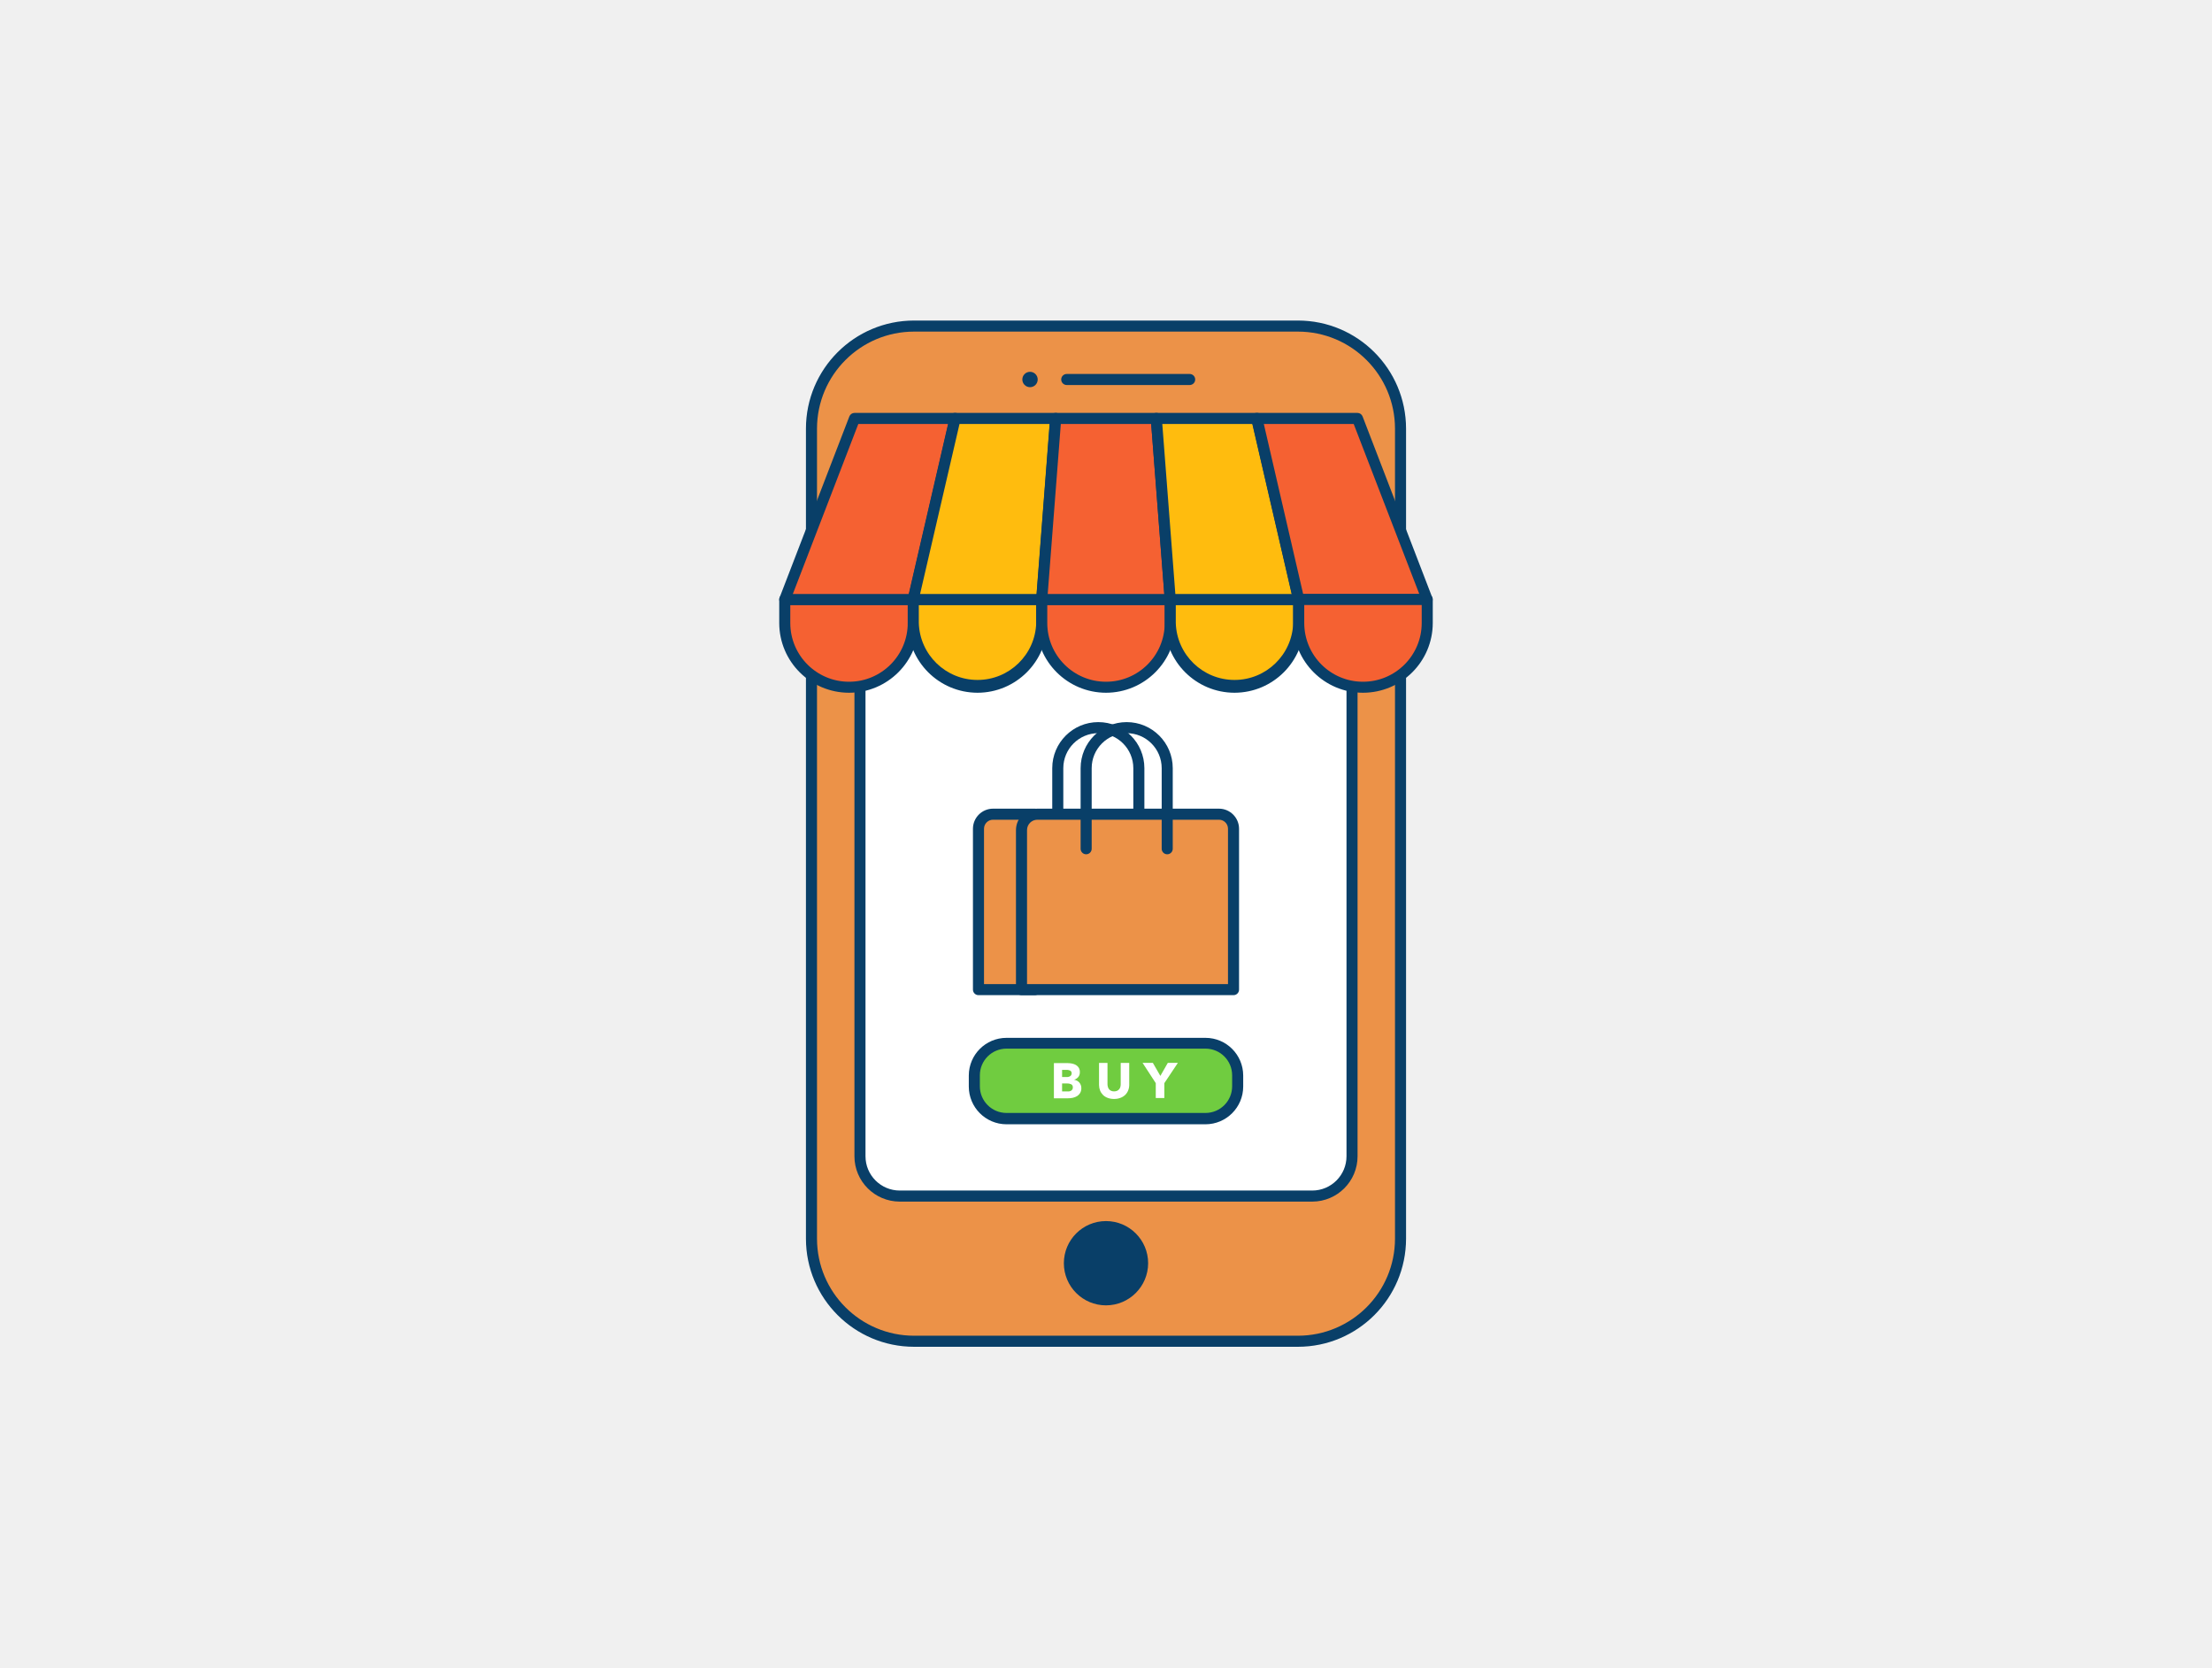
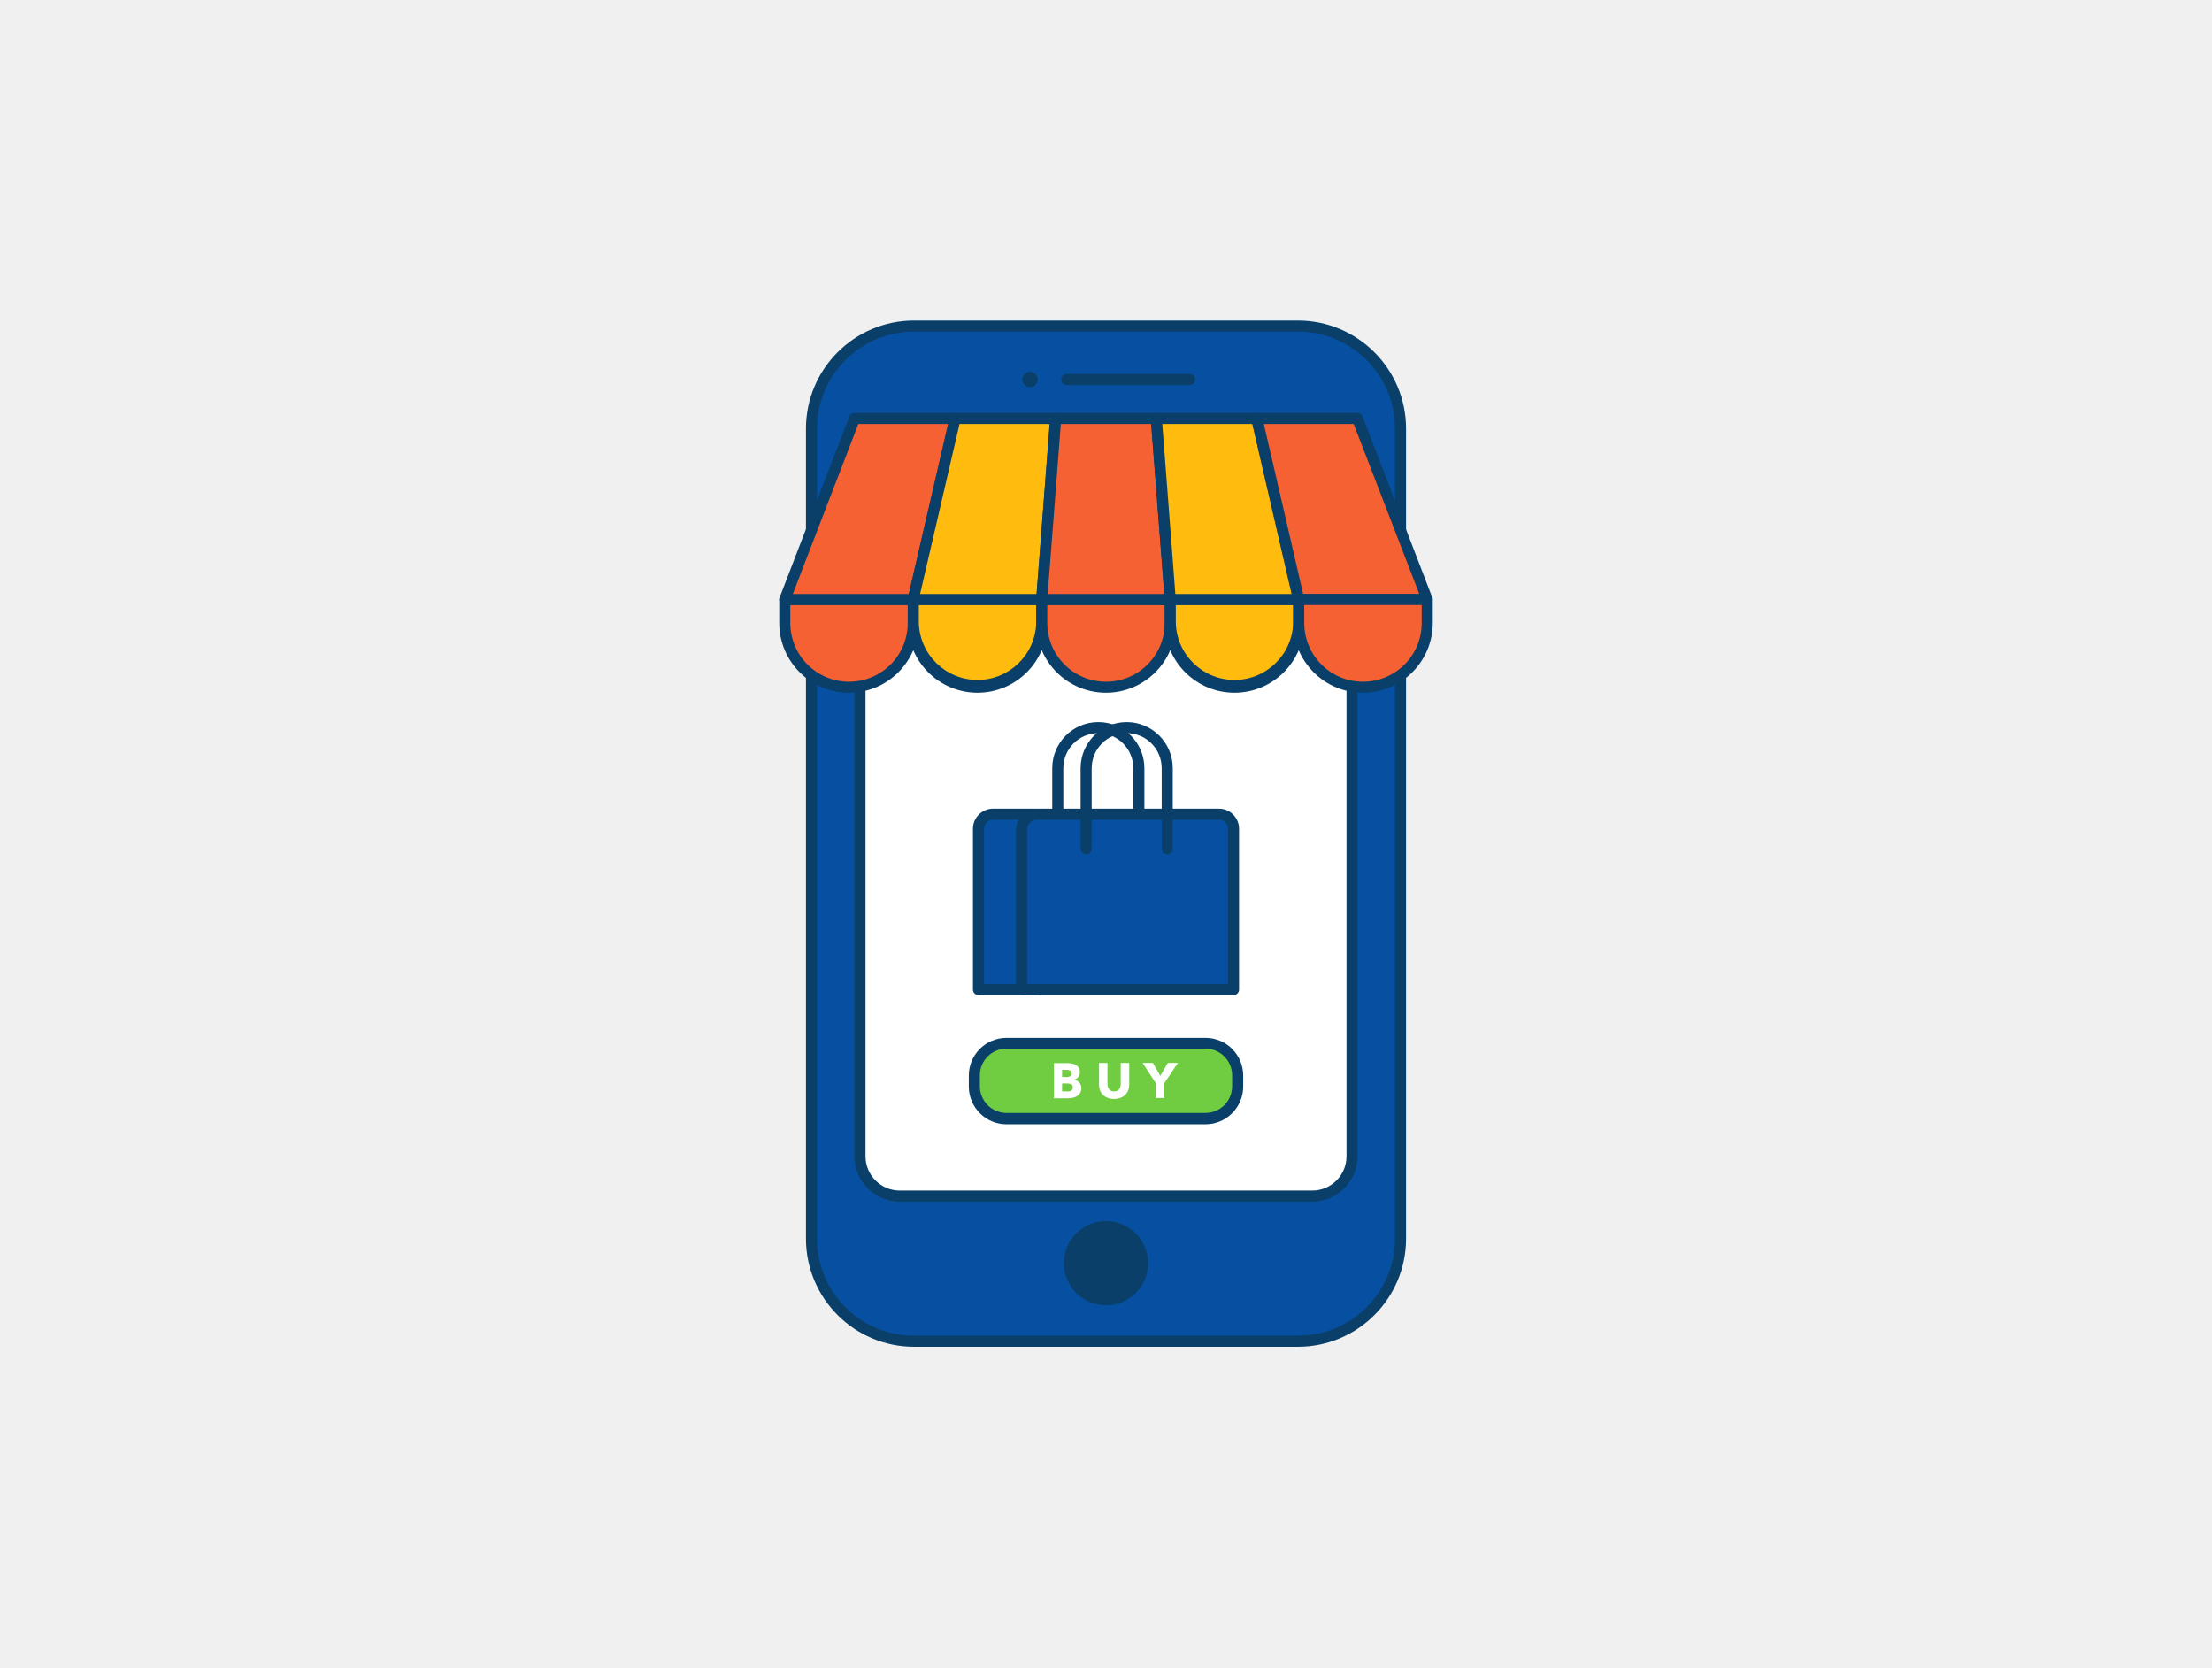
<svg xmlns="http://www.w3.org/2000/svg" viewBox="0 0 400 300" width="406" height="306" class="illustration styles_illustrationTablet__1DWOa">
  <g id="_36_online_shopping_outline" data-name="#36_online_shopping_outline">
-     <rect x="146.74" y="58.22" width="106.51" height="183.56" rx="18.54" fill="#ec9248" />
+     <rect x="146.74" y="58.22" width="106.51" height="183.56" rx="18.54" fill="#0750a1" />
    <path d="M234.72,242.78H165.28a19.56,19.56,0,0,1-19.54-19.54V76.76a19.56,19.56,0,0,1,19.54-19.54h69.44a19.56,19.56,0,0,1,19.54,19.54V223.24A19.56,19.56,0,0,1,234.72,242.78ZM165.28,59.22a17.56,17.56,0,0,0-17.54,17.54V223.24a17.56,17.56,0,0,0,17.54,17.54h69.44a17.56,17.56,0,0,0,17.54-17.54V76.76a17.56,17.56,0,0,0-17.54-17.54Z" fill="#093f68" />
    <rect x="155.51" y="77.08" width="88.99" height="138.45" rx="7.2" fill="#fff" />
    <path d="M237.3,216.53H162.7a8.2,8.2,0,0,1-8.19-8.2V84.27a8.19,8.19,0,0,1,8.19-8.19h74.6a8.19,8.19,0,0,1,8.19,8.19V208.33A8.2,8.2,0,0,1,237.3,216.53ZM162.7,78.08a6.2,6.2,0,0,0-6.19,6.19V208.33a6.2,6.2,0,0,0,6.19,6.2h74.6a6.2,6.2,0,0,0,6.19-6.2V84.27a6.2,6.2,0,0,0-6.19-6.19Z" fill="#093f68" />
    <circle cx="186.26" cy="67.88" r="1.39" fill="#093f68" />
    <path d="M215.13,68.88H192.9a1,1,0,1,1,0-2h22.23a1,1,0,0,1,0,2Z" fill="#093f68" />
    <circle cx="200" cy="227.67" r="6.62" fill="#093f68" />
    <path d="M200,235.29a7.62,7.62,0,1,1,7.62-7.62A7.63,7.63,0,0,1,200,235.29Zm0-13.24a5.62,5.62,0,1,0,5.62,5.62A5.62,5.62,0,0,0,200,222.05Z" fill="#093f68" />
    <path d="M141.91,107.66h23.24a0,0,0,0,1,0,0v4.25a11.62,11.62,0,0,1-11.62,11.62h0a11.62,11.62,0,0,1-11.62-11.62v-4.25a0,0,0,0,1,0,0Z" fill="#f56132" />
    <path d="M153.53,124.52a12.63,12.63,0,0,1-12.62-12.61v-4.25a1,1,0,0,1,1-1h23.24a1,1,0,0,1,1,1v4.25A12.63,12.63,0,0,1,153.53,124.52Zm-10.62-15.86v3.25a10.62,10.62,0,0,0,21.24,0v-3.25Z" fill="#093f68" />
    <path d="M165.15,107.66h23.24a0,0,0,0,1,0,0v4.25a11.62,11.62,0,0,1-11.62,11.62h0a11.62,11.62,0,0,1-11.62-11.62v-4.25A0,0,0,0,1,165.15,107.66Z" fill="#ffbc0e" />
    <path d="M176.76,124.52a12.63,12.63,0,0,1-12.61-12.61v-4.25a1,1,0,0,1,1-1h23.23a1,1,0,0,1,1,1v4.25A12.63,12.63,0,0,1,176.76,124.52Zm-10.61-15.86v3.25a10.62,10.62,0,0,0,21.23,0v-3.25Z" fill="#093f68" />
    <path d="M188.38,107.66h23.24a0,0,0,0,1,0,0v4.25A11.62,11.62,0,0,1,200,123.52h0a11.62,11.62,0,0,1-11.62-11.62v-4.25a0,0,0,0,1,0,0Z" fill="#f56132" />
    <path d="M200,124.52a12.63,12.63,0,0,1-12.62-12.61v-4.25a1,1,0,0,1,1-1h23.24a1,1,0,0,1,1,1v4.25A12.63,12.63,0,0,1,200,124.52Zm-10.62-15.86v3.25a10.62,10.62,0,0,0,21.24,0v-3.25Z" fill="#093f68" />
    <path d="M211.62,107.66h23.24a0,0,0,0,1,0,0v4.25a11.62,11.62,0,0,1-11.62,11.62h0a11.62,11.62,0,0,1-11.62-11.62v-4.25a0,0,0,0,1,0,0Z" fill="#ffbc0e" />
    <path d="M223.24,124.52a12.63,12.63,0,0,1-12.62-12.61v-4.25a1,1,0,0,1,1-1h23.23a1,1,0,0,1,1,1v4.25A12.63,12.63,0,0,1,223.24,124.52Zm-10.62-15.86v3.25a10.62,10.62,0,0,0,21.23,0v-3.25Z" fill="#093f68" />
    <polygon points="154.52 74.92 141.91 107.66 165.15 107.66 172.71 74.92 154.52 74.92" fill="#f56132" />
    <path d="M165.15,108.66H141.91a1,1,0,0,1-.93-1.36l12.61-32.74a1,1,0,0,1,.93-.64h18.19a1,1,0,0,1,1,1.23l-7.57,32.73A1,1,0,0,1,165.15,108.66Zm-21.78-2h21l7.11-30.74H155.21Z" fill="#093f68" />
    <polygon points="172.71 74.92 165.15 107.66 188.38 107.66 190.91 74.92 172.71 74.92" fill="#ffbc0e" />
    <path d="M188.38,108.66H165.15a1,1,0,0,1-1-1.23l7.57-32.73a1,1,0,0,1,1-.78H190.9a1,1,0,0,1,.74.32,1,1,0,0,1,.26.76l-2.52,32.74A1,1,0,0,1,188.38,108.66Zm-22-2h21.06l2.36-30.74H173.51Z" fill="#093f68" />
    <polygon points="190.91 74.92 188.38 107.66 211.62 107.66 209.09 74.92 190.91 74.92" fill="#f56132" />
    <path d="M211.62,108.66H188.38a1,1,0,0,1-.73-.32,1,1,0,0,1-.26-.76l2.52-32.74a1,1,0,0,1,1-.92h18.2a1,1,0,0,1,1,.92l2.52,32.74a1,1,0,0,1-.26.76A1,1,0,0,1,211.62,108.66Zm-22.16-2h21.08l-2.37-30.74H191.83Z" fill="#093f68" />
    <polygon points="209.09 74.92 211.62 107.66 234.85 107.66 227.29 74.92 209.09 74.92" fill="#ffbc0e" />
    <path d="M234.85,108.66H211.62a1,1,0,0,1-1-.92L208.1,75a1,1,0,0,1,.26-.76,1,1,0,0,1,.74-.32h18.19a1,1,0,0,1,1,.78l7.57,32.73a1,1,0,0,1-1,1.23Zm-22.31-2H233.6l-7.11-30.74H210.18Z" fill="#093f68" />
    <polygon points="227.29 74.92 234.85 107.66 258.09 107.66 245.48 74.92 227.29 74.92" fill="#f56132" />
    <path d="M258.09,108.66H234.85a1,1,0,0,1-1-.78l-7.57-32.73a1,1,0,0,1,1-1.23h18.19a1,1,0,0,1,.93.64L259,107.3a1,1,0,0,1-.93,1.36Zm-22.44-2h21L244.79,75.92H228.54Z" fill="#093f68" />
    <path d="M234.85,107.66h23.24a0,0,0,0,1,0,0v4.25a11.62,11.62,0,0,1-11.62,11.62h0a11.62,11.62,0,0,1-11.62-11.62v-4.25A0,0,0,0,1,234.85,107.66Z" fill="#f56132" />
    <path d="M246.47,124.52a12.63,12.63,0,0,1-12.62-12.61v-4.25a1,1,0,0,1,1-1h23.24a1,1,0,0,1,1,1v4.25A12.63,12.63,0,0,1,246.47,124.52Zm-10.62-15.86v3.25a10.62,10.62,0,0,0,21.24,0v-3.25Z" fill="#093f68" />
    <rect x="176.19" y="187.86" width="47.63" height="13.68" rx="5.82" fill="#70cc40" />
    <path d="M218,202.55H182a6.83,6.83,0,0,1-6.81-6.82v-2a6.82,6.82,0,0,1,6.81-6.81h36a6.82,6.82,0,0,1,6.81,6.81v2A6.83,6.83,0,0,1,218,202.55Zm-36-13.68a4.82,4.82,0,0,0-4.81,4.81v2a4.82,4.82,0,0,0,4.81,4.82h36a4.82,4.82,0,0,0,4.81-4.82v-2a4.82,4.82,0,0,0-4.81-4.81Z" fill="#093f68" />
    <path d="M205.94,150.5a1,1,0,0,1-1-1V138.16a6.33,6.33,0,0,0-12.66,0V149.5a1,1,0,0,1-2,0V138.16a8.33,8.33,0,1,1,16.66,0V149.5A1,1,0,0,1,205.94,150.5Z" fill="#093f68" />
-     <path d="M179.57,146.48h7.57a0,0,0,0,1,0,0V178.2a0,0,0,0,1,0,0h-10.2a0,0,0,0,1,0,0V149.11A2.63,2.63,0,0,1,179.57,146.48Z" fill="#ec9248" />
+     <path d="M179.57,146.48h7.57a0,0,0,0,1,0,0V178.2a0,0,0,0,1,0,0h-10.2a0,0,0,0,1,0,0V149.11A2.63,2.63,0,0,1,179.57,146.48Z" fill="#0750a1" />
    <path d="M187.14,179.2h-10.2a1,1,0,0,1-1-1V149.11a3.64,3.64,0,0,1,3.63-3.63h7.57a1,1,0,0,1,1,1V178.2A1,1,0,0,1,187.14,179.2Zm-9.2-2h8.2V147.48h-6.57a1.63,1.63,0,0,0-1.63,1.63Z" fill="#093f68" />
-     <path d="M187.59,146.48h32.84a2.63,2.63,0,0,1,2.63,2.63V178.2a0,0,0,0,1,0,0H184.72a0,0,0,0,1,0,0V149.35A2.87,2.87,0,0,1,187.59,146.48Z" fill="#ec9248" />
+     <path d="M187.59,146.48h32.84a2.63,2.63,0,0,1,2.63,2.63V178.2a0,0,0,0,1,0,0H184.72a0,0,0,0,1,0,0V149.35A2.87,2.87,0,0,1,187.59,146.48Z" fill="#0750a1" />
    <path d="M223.06,179.2H184.72a1,1,0,0,1-1-1V149.35a3.88,3.88,0,0,1,3.87-3.87h32.84a3.64,3.64,0,0,1,3.63,3.63V178.2A1,1,0,0,1,223.06,179.2Zm-37.34-2h36.34V149.11a1.63,1.63,0,0,0-1.63-1.63H187.59a1.87,1.87,0,0,0-1.87,1.87Z" fill="#093f68" />
    <path d="M211.07,153.73a1,1,0,0,1-1-1V138.16a6.33,6.33,0,1,0-12.66,0v14.57a1,1,0,0,1-2,0V138.16a8.33,8.33,0,1,1,16.66,0v14.57A1,1,0,0,1,211.07,153.73Z" fill="#093f68" />
    <path d="M195.54,196a1.71,1.71,0,0,1-.21.88,1.76,1.76,0,0,1-.55.57,2.71,2.71,0,0,1-.78.31,4.33,4.33,0,0,1-.89.09h-2.53v-6.36h2.53a3.82,3.82,0,0,1,.75.08,2.31,2.31,0,0,1,.71.26,1.52,1.52,0,0,1,.51.5,1.48,1.48,0,0,1,.19.8,1.32,1.32,0,0,1-.28.87,1.61,1.61,0,0,1-.76.5v0a1.78,1.78,0,0,1,.51.16,1.64,1.64,0,0,1,.41.31,1.48,1.48,0,0,1,.28.45A1.4,1.4,0,0,1,195.54,196Zm-1.75-2.67a.52.52,0,0,0-.24-.47,1.46,1.46,0,0,0-.74-.15h-.75V194h.83a1.06,1.06,0,0,0,.66-.17A.61.61,0,0,0,193.79,193.28Zm.21,2.53a.56.56,0,0,0-.3-.55,1.76,1.76,0,0,0-.79-.15h-.85v1.45h.86a2.31,2.31,0,0,0,.37,0,1.2,1.2,0,0,0,.35-.11.72.72,0,0,0,.26-.23A.65.65,0,0,0,194,195.81Z" fill="#fff" />
    <path d="M204,196.45a2.38,2.38,0,0,1-.55.81,2.52,2.52,0,0,1-.87.52,3.06,3.06,0,0,1-1.12.19,3.17,3.17,0,0,1-1.14-.19,2.43,2.43,0,0,1-.85-.52,2.5,2.5,0,0,1-.54-.81,2.89,2.89,0,0,1-.19-1v-4h1.53v3.84a1.57,1.57,0,0,0,.07.49,1.17,1.17,0,0,0,.2.42,1.06,1.06,0,0,0,.37.29,1.36,1.36,0,0,0,.56.11,1.35,1.35,0,0,0,.55-.11,1.06,1.06,0,0,0,.37-.29,1,1,0,0,0,.21-.42,1.93,1.93,0,0,0,.06-.49v-3.84h1.54v4A2.69,2.69,0,0,1,204,196.45Z" fill="#fff" />
    <path d="M210.55,195.11v2.69H209v-2.69l-2.39-3.67h1.86l1.36,2.36,1.35-2.36H213Z" fill="#fff" />
  </g>
</svg>
